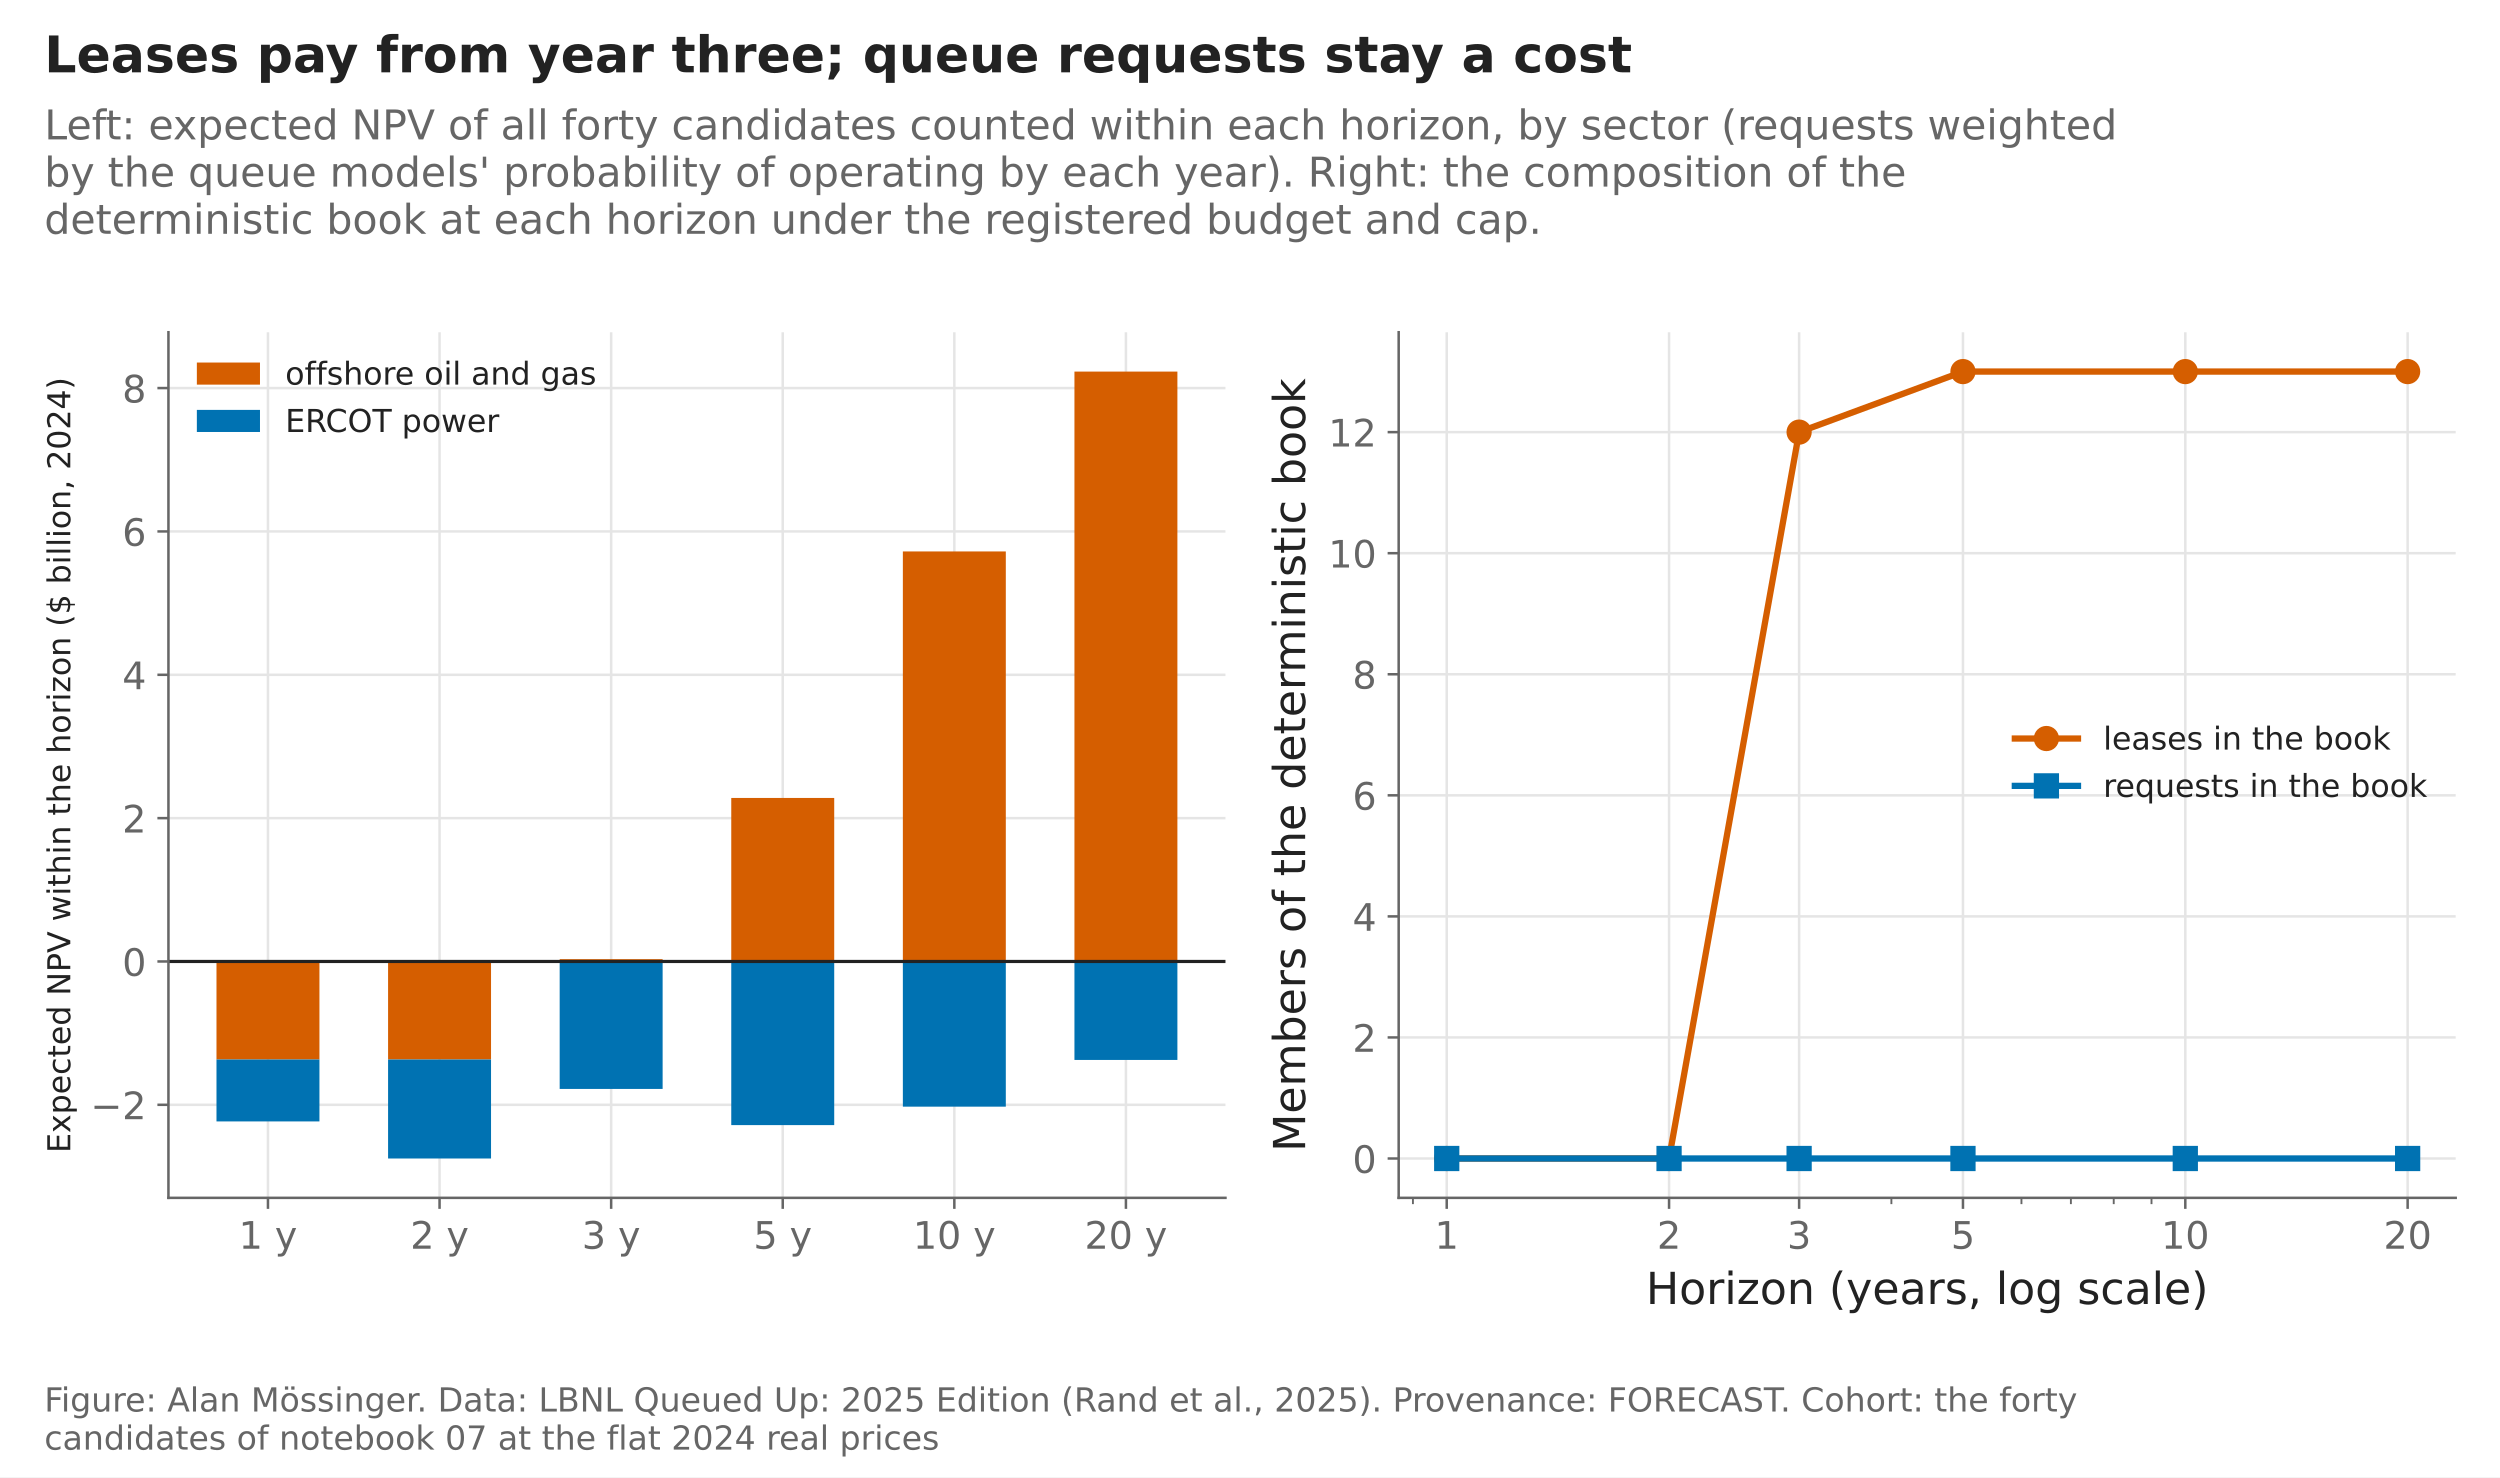
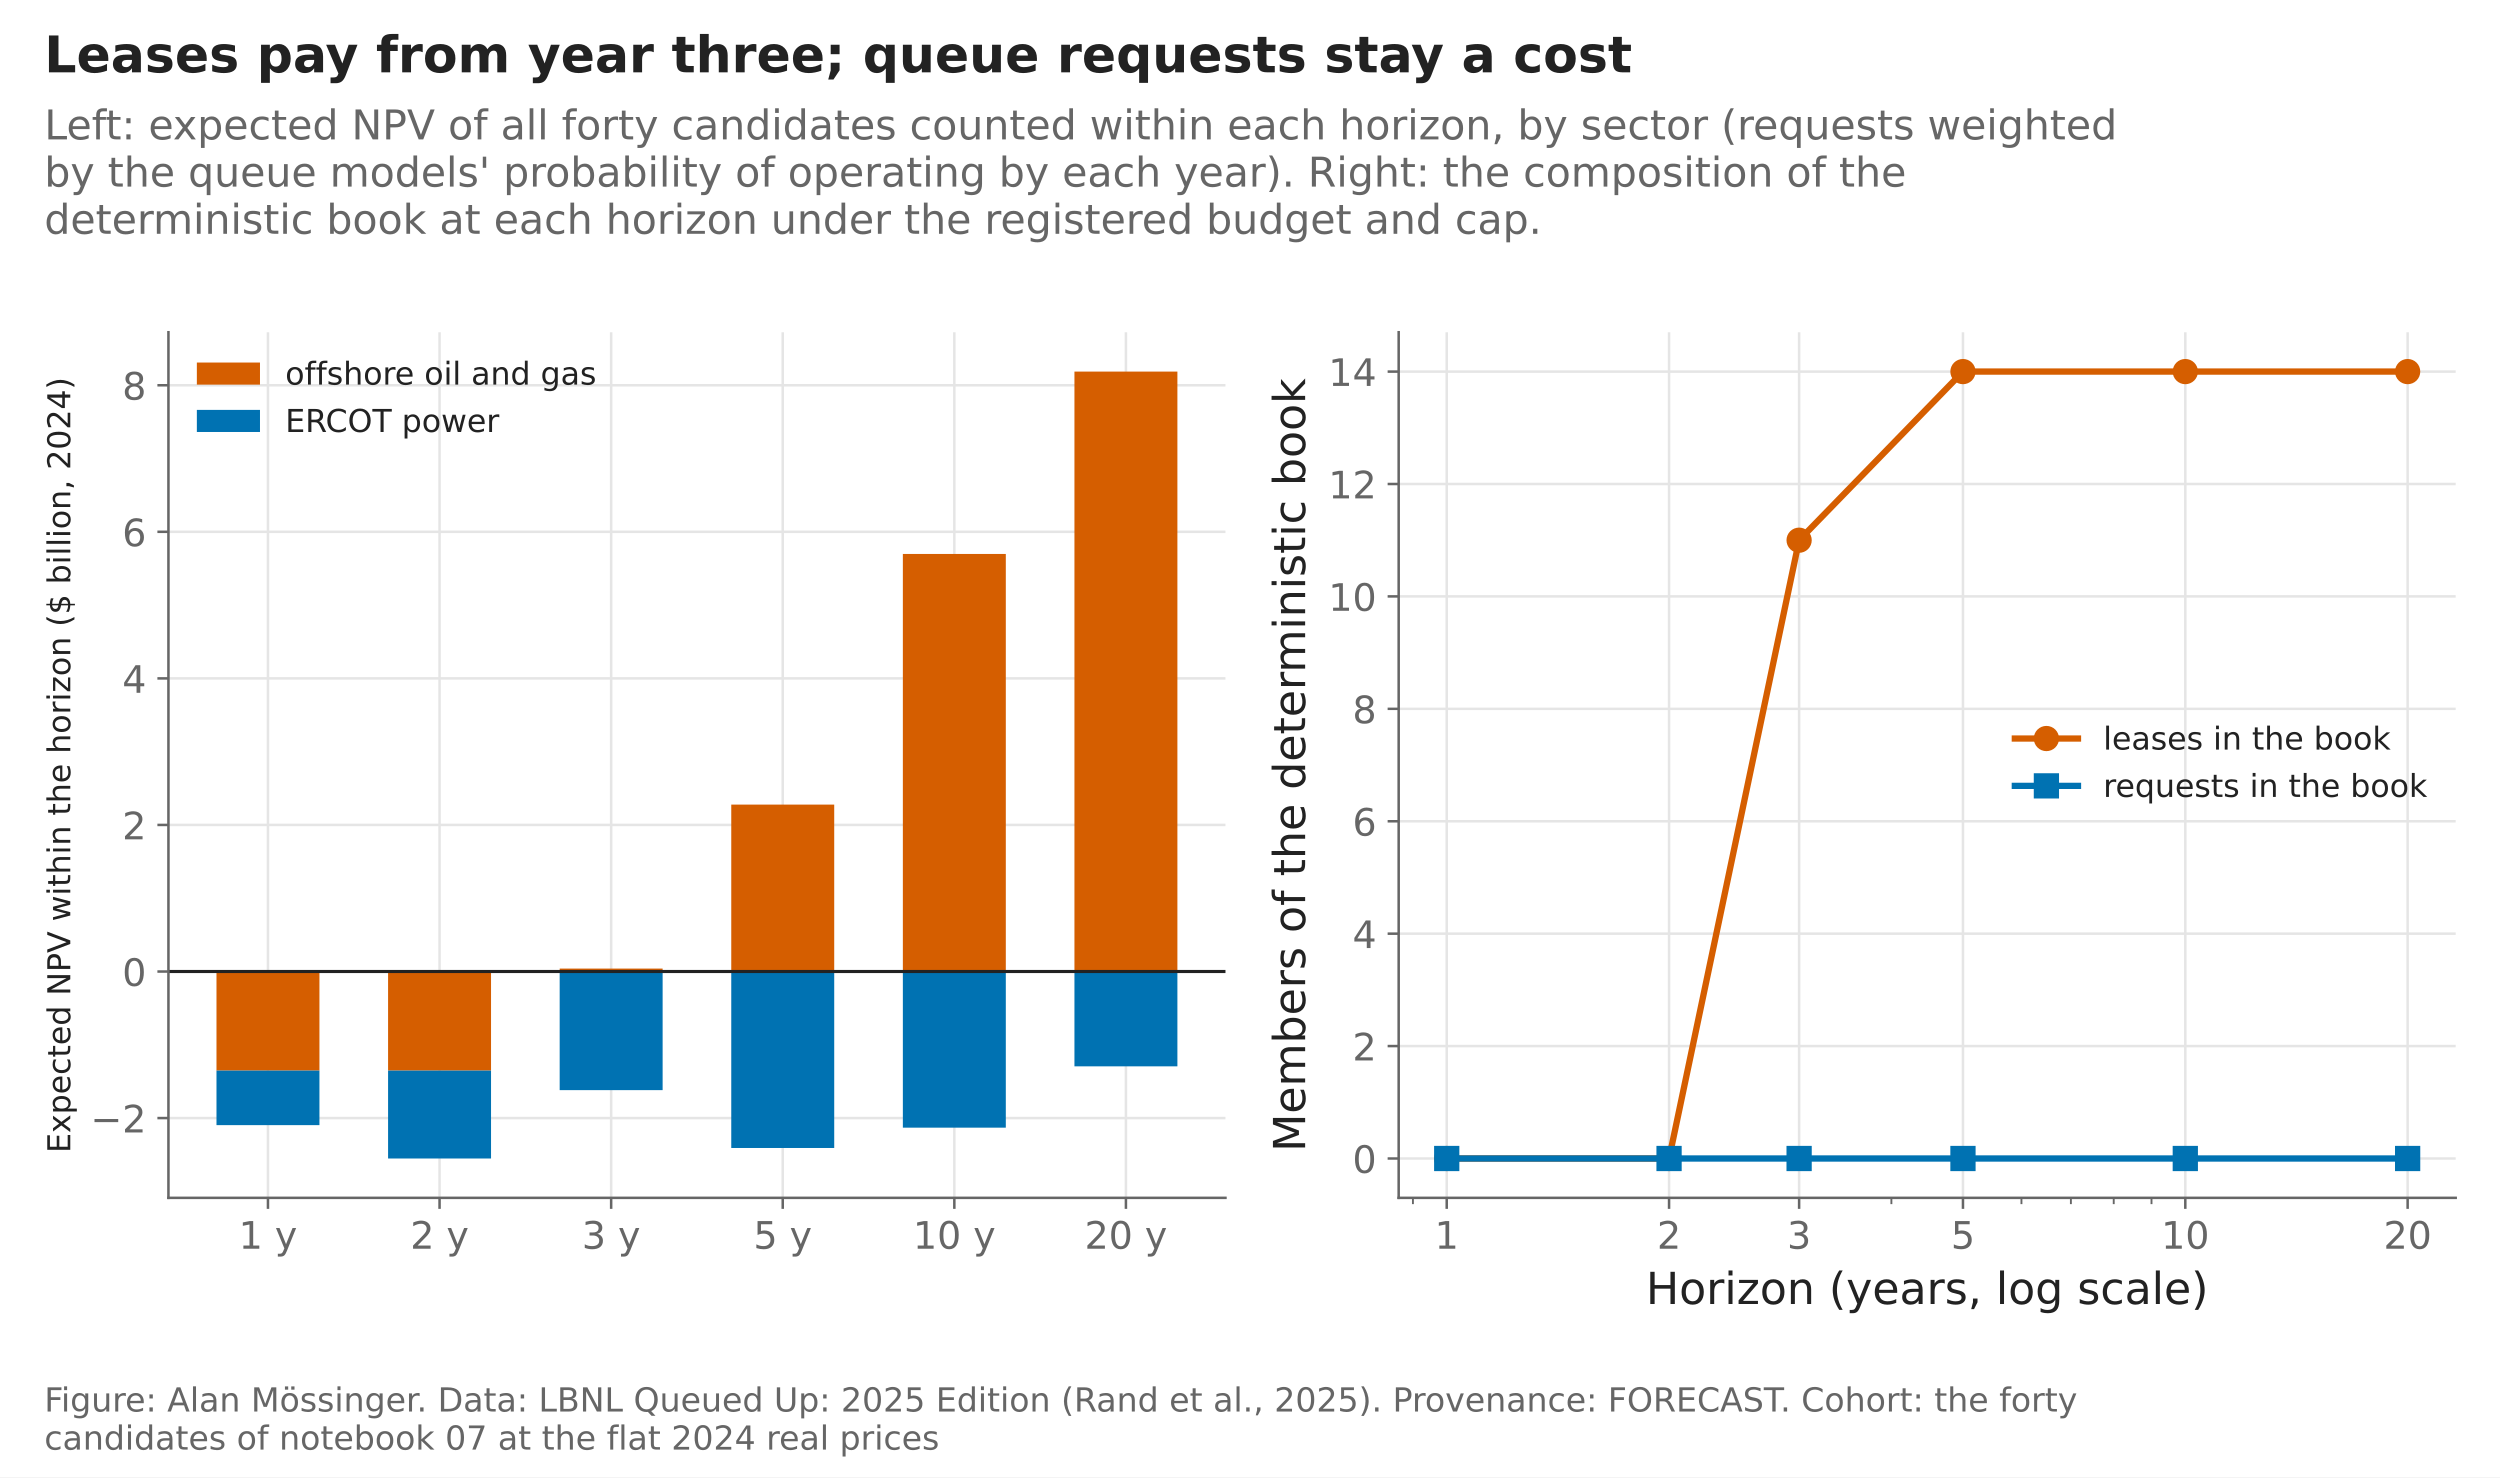
<svg xmlns="http://www.w3.org/2000/svg" xmlns:xlink="http://www.w3.org/1999/xlink" width="792pt" height="468pt" viewBox="0 0 792 468" version="1.1">
  <defs>
    <style type="text/css">*{stroke-linejoin: round; stroke-linecap: butt}</style>
  </defs>
  <g id="figure_1">
    <g id="patch_1">
      <path d="M 0 468  L 792 468  L 792 0  L 0 0  z " style="fill: #ffffff" />
    </g>
    <g id="axes_1">
      <g id="patch_2">
        <path d="M 53.362 379.478  L 388.221 379.478  L 388.221 105.254  L 53.362 105.254  z " style="fill: #ffffff" />
      </g>
      <g id="matplotlib.axis_1">
        <g id="xtick_1">
          <g id="line2d_1">
            <path d="M 84.891 379.478  L 84.891 105.254  " clip-path="url(#p7d25d8446d)" style="fill: none; stroke: #e5e5e5; stroke-width: 0.8; stroke-linecap: square" />
          </g>
          <g id="line2d_2">
            <defs>
              <path id="me00eba5936" d="M 0 0  L 0 3.5  " style="stroke: #666666; stroke-width: 0.8" />
            </defs>
            <g>
              <use xlink:href="#me00eba5936" x="84.891" y="379.478" style="fill: #666666; stroke: #666666; stroke-width: 0.8" />
            </g>
          </g>
          <g id="text_1">
            <text style="font-size: 12px; font-family: 'DejaVu Sans', 'Bitstream Vera Sans', 'Computer Modern Sans Serif', 'Lucida Grande', 'Verdana', 'Geneva', 'Lucid', 'Arial', 'Helvetica', 'Avant Garde', sans-serif; text-anchor: middle; fill: #666666" x="84.891" y="395.595" transform="rotate(-0 84.89126 395.5952)">1 y</text>
          </g>
        </g>
        <g id="xtick_2">
          <g id="line2d_3">
            <path d="M 139.251 379.478  L 139.251 105.254  " clip-path="url(#p7d25d8446d)" style="fill: none; stroke: #e5e5e5; stroke-width: 0.8; stroke-linecap: square" />
          </g>
          <g id="line2d_4">
            <g>
              <use xlink:href="#me00eba5936" x="139.251" y="379.478" style="fill: #666666; stroke: #666666; stroke-width: 0.8" />
            </g>
          </g>
          <g id="text_2">
            <text style="font-size: 12px; font-family: 'DejaVu Sans', 'Bitstream Vera Sans', 'Computer Modern Sans Serif', 'Lucida Grande', 'Verdana', 'Geneva', 'Lucid', 'Arial', 'Helvetica', 'Avant Garde', sans-serif; text-anchor: middle; fill: #666666" x="139.251" y="395.595" transform="rotate(-0 139.2515 395.5952)">2 y</text>
          </g>
        </g>
        <g id="xtick_3">
          <g id="line2d_5">
            <path d="M 193.612 379.478  L 193.612 105.254  " clip-path="url(#p7d25d8446d)" style="fill: none; stroke: #e5e5e5; stroke-width: 0.8; stroke-linecap: square" />
          </g>
          <g id="line2d_6">
            <g>
              <use xlink:href="#me00eba5936" x="193.612" y="379.478" style="fill: #666666; stroke: #666666; stroke-width: 0.8" />
            </g>
          </g>
          <g id="text_3">
            <text style="font-size: 12px; font-family: 'DejaVu Sans', 'Bitstream Vera Sans', 'Computer Modern Sans Serif', 'Lucida Grande', 'Verdana', 'Geneva', 'Lucid', 'Arial', 'Helvetica', 'Avant Garde', sans-serif; text-anchor: middle; fill: #666666" x="193.612" y="395.595" transform="rotate(-0 193.6117 395.5952)">3 y</text>
          </g>
        </g>
        <g id="xtick_4">
          <g id="line2d_7">
            <path d="M 247.972 379.478  L 247.972 105.254  " clip-path="url(#p7d25d8446d)" style="fill: none; stroke: #e5e5e5; stroke-width: 0.8; stroke-linecap: square" />
          </g>
          <g id="line2d_8">
            <g>
              <use xlink:href="#me00eba5936" x="247.972" y="379.478" style="fill: #666666; stroke: #666666; stroke-width: 0.8" />
            </g>
          </g>
          <g id="text_4">
            <text style="font-size: 12px; font-family: 'DejaVu Sans', 'Bitstream Vera Sans', 'Computer Modern Sans Serif', 'Lucida Grande', 'Verdana', 'Geneva', 'Lucid', 'Arial', 'Helvetica', 'Avant Garde', sans-serif; text-anchor: middle; fill: #666666" x="247.972" y="395.595" transform="rotate(-0 247.9719 395.5952)">5 y</text>
          </g>
        </g>
        <g id="xtick_5">
          <g id="line2d_9">
            <path d="M 302.332 379.478  L 302.332 105.254  " clip-path="url(#p7d25d8446d)" style="fill: none; stroke: #e5e5e5; stroke-width: 0.8; stroke-linecap: square" />
          </g>
          <g id="line2d_10">
            <g>
              <use xlink:href="#me00eba5936" x="302.332" y="379.478" style="fill: #666666; stroke: #666666; stroke-width: 0.8" />
            </g>
          </g>
          <g id="text_5">
            <text style="font-size: 12px; font-family: 'DejaVu Sans', 'Bitstream Vera Sans', 'Computer Modern Sans Serif', 'Lucida Grande', 'Verdana', 'Geneva', 'Lucid', 'Arial', 'Helvetica', 'Avant Garde', sans-serif; text-anchor: middle; fill: #666666" x="302.332" y="395.595" transform="rotate(-0 302.3321 395.5952)">10 y</text>
          </g>
        </g>
        <g id="xtick_6">
          <g id="line2d_11">
            <path d="M 356.692 379.478  L 356.692 105.254  " clip-path="url(#p7d25d8446d)" style="fill: none; stroke: #e5e5e5; stroke-width: 0.8; stroke-linecap: square" />
          </g>
          <g id="line2d_12">
            <g>
              <use xlink:href="#me00eba5936" x="356.692" y="379.478" style="fill: #666666; stroke: #666666; stroke-width: 0.8" />
            </g>
          </g>
          <g id="text_6">
            <text style="font-size: 12px; font-family: 'DejaVu Sans', 'Bitstream Vera Sans', 'Computer Modern Sans Serif', 'Lucida Grande', 'Verdana', 'Geneva', 'Lucid', 'Arial', 'Helvetica', 'Avant Garde', sans-serif; text-anchor: middle; fill: #666666" x="356.692" y="395.595" transform="rotate(-0 356.6923 395.5952)">20 y</text>
          </g>
        </g>
      </g>
      <g id="matplotlib.axis_2">
        <g id="ytick_1">
          <g id="line2d_13">
-             <path d="M 53.362 350.003  L 388.221 350.003  " clip-path="url(#p7d25d8446d)" style="fill: none; stroke: #e5e5e5; stroke-width: 0.8; stroke-linecap: square" />
+             <path d="M 53.362 354.209  L 388.221 354.209  " clip-path="url(#p7d25d8446d)" style="fill: none; stroke: #e5e5e5; stroke-width: 0.8; stroke-linecap: square" />
          </g>
          <g id="line2d_14">
            <defs>
              <path id="mce5acbc380" d="M 0 0  L -3.5 0  " style="stroke: #666666; stroke-width: 0.8" />
            </defs>
            <g>
-               <use xlink:href="#mce5acbc380" x="53.362" y="350.003" style="fill: #666666; stroke: #666666; stroke-width: 0.8" />
+               <use xlink:href="#mce5acbc380" x="53.362" y="354.209" style="fill: #666666; stroke: #666666; stroke-width: 0.8" />
            </g>
          </g>
          <g id="text_7">
-             <text style="font-size: 12px; font-family: 'DejaVu Sans', 'Bitstream Vera Sans', 'Computer Modern Sans Serif', 'Lucida Grande', 'Verdana', 'Geneva', 'Lucid', 'Arial', 'Helvetica', 'Avant Garde', sans-serif; text-anchor: end; fill: #666666" x="46.362" y="354.562" transform="rotate(-0 46.36234 354.5621)">−2</text>
+             <text style="font-size: 12px; font-family: 'DejaVu Sans', 'Bitstream Vera Sans', 'Computer Modern Sans Serif', 'Lucida Grande', 'Verdana', 'Geneva', 'Lucid', 'Arial', 'Helvetica', 'Avant Garde', sans-serif; text-anchor: end; fill: #666666" x="46.362" y="358.768" transform="rotate(-0 46.36234 358.7675)">−2</text>
          </g>
        </g>
        <g id="ytick_2">
          <g id="line2d_15">
-             <path d="M 53.362 304.592  L 388.221 304.592  " clip-path="url(#p7d25d8446d)" style="fill: none; stroke: #e5e5e5; stroke-width: 0.8; stroke-linecap: square" />
+             <path d="M 53.362 307.777  L 388.221 307.777  " clip-path="url(#p7d25d8446d)" style="fill: none; stroke: #e5e5e5; stroke-width: 0.8; stroke-linecap: square" />
          </g>
          <g id="line2d_16">
            <g>
-               <use xlink:href="#mce5acbc380" x="53.362" y="304.592" style="fill: #666666; stroke: #666666; stroke-width: 0.8" />
+               <use xlink:href="#mce5acbc380" x="53.362" y="307.777" style="fill: #666666; stroke: #666666; stroke-width: 0.8" />
            </g>
          </g>
          <g id="text_8">
-             <text style="font-size: 12px; font-family: 'DejaVu Sans', 'Bitstream Vera Sans', 'Computer Modern Sans Serif', 'Lucida Grande', 'Verdana', 'Geneva', 'Lucid', 'Arial', 'Helvetica', 'Avant Garde', sans-serif; text-anchor: end; fill: #666666" x="46.362" y="309.151" transform="rotate(-0 46.36234 309.1505)">0</text>
+             <text style="font-size: 12px; font-family: 'DejaVu Sans', 'Bitstream Vera Sans', 'Computer Modern Sans Serif', 'Lucida Grande', 'Verdana', 'Geneva', 'Lucid', 'Arial', 'Helvetica', 'Avant Garde', sans-serif; text-anchor: end; fill: #666666" x="46.362" y="312.336" transform="rotate(-0 46.36234 312.336)">0</text>
          </g>
        </g>
        <g id="ytick_3">
          <g id="line2d_17">
-             <path d="M 53.362 259.18  L 388.221 259.18  " clip-path="url(#p7d25d8446d)" style="fill: none; stroke: #e5e5e5; stroke-width: 0.8; stroke-linecap: square" />
+             <path d="M 53.362 261.346  L 388.221 261.346  " clip-path="url(#p7d25d8446d)" style="fill: none; stroke: #e5e5e5; stroke-width: 0.8; stroke-linecap: square" />
          </g>
          <g id="line2d_18">
            <g>
-               <use xlink:href="#mce5acbc380" x="53.362" y="259.18" style="fill: #666666; stroke: #666666; stroke-width: 0.8" />
+               <use xlink:href="#mce5acbc380" x="53.362" y="261.346" style="fill: #666666; stroke: #666666; stroke-width: 0.8" />
            </g>
          </g>
          <g id="text_9">
-             <text style="font-size: 12px; font-family: 'DejaVu Sans', 'Bitstream Vera Sans', 'Computer Modern Sans Serif', 'Lucida Grande', 'Verdana', 'Geneva', 'Lucid', 'Arial', 'Helvetica', 'Avant Garde', sans-serif; text-anchor: end; fill: #666666" x="46.362" y="263.739" transform="rotate(-0 46.36234 263.739)">2</text>
+             <text style="font-size: 12px; font-family: 'DejaVu Sans', 'Bitstream Vera Sans', 'Computer Modern Sans Serif', 'Lucida Grande', 'Verdana', 'Geneva', 'Lucid', 'Arial', 'Helvetica', 'Avant Garde', sans-serif; text-anchor: end; fill: #666666" x="46.362" y="265.904" transform="rotate(-0 46.36234 265.9045)">2</text>
          </g>
        </g>
        <g id="ytick_4">
          <g id="line2d_19">
-             <path d="M 53.362 213.769  L 388.221 213.769  " clip-path="url(#p7d25d8446d)" style="fill: none; stroke: #e5e5e5; stroke-width: 0.8; stroke-linecap: square" />
+             <path d="M 53.362 214.914  L 388.221 214.914  " clip-path="url(#p7d25d8446d)" style="fill: none; stroke: #e5e5e5; stroke-width: 0.8; stroke-linecap: square" />
          </g>
          <g id="line2d_20">
            <g>
-               <use xlink:href="#mce5acbc380" x="53.362" y="213.769" style="fill: #666666; stroke: #666666; stroke-width: 0.8" />
+               <use xlink:href="#mce5acbc380" x="53.362" y="214.914" style="fill: #666666; stroke: #666666; stroke-width: 0.8" />
            </g>
          </g>
          <g id="text_10">
-             <text style="font-size: 12px; font-family: 'DejaVu Sans', 'Bitstream Vera Sans', 'Computer Modern Sans Serif', 'Lucida Grande', 'Verdana', 'Geneva', 'Lucid', 'Arial', 'Helvetica', 'Avant Garde', sans-serif; text-anchor: end; fill: #666666" x="46.362" y="218.327" transform="rotate(-0 46.36234 218.3274)">4</text>
+             <text style="font-size: 12px; font-family: 'DejaVu Sans', 'Bitstream Vera Sans', 'Computer Modern Sans Serif', 'Lucida Grande', 'Verdana', 'Geneva', 'Lucid', 'Arial', 'Helvetica', 'Avant Garde', sans-serif; text-anchor: end; fill: #666666" x="46.362" y="219.473" transform="rotate(-0 46.36234 219.4729)">4</text>
          </g>
        </g>
        <g id="ytick_5">
          <g id="line2d_21">
-             <path d="M 53.362 168.357  L 388.221 168.357  " clip-path="url(#p7d25d8446d)" style="fill: none; stroke: #e5e5e5; stroke-width: 0.8; stroke-linecap: square" />
+             <path d="M 53.362 168.483  L 388.221 168.483  " clip-path="url(#p7d25d8446d)" style="fill: none; stroke: #e5e5e5; stroke-width: 0.8; stroke-linecap: square" />
          </g>
          <g id="line2d_22">
            <g>
-               <use xlink:href="#mce5acbc380" x="53.362" y="168.357" style="fill: #666666; stroke: #666666; stroke-width: 0.8" />
+               <use xlink:href="#mce5acbc380" x="53.362" y="168.483" style="fill: #666666; stroke: #666666; stroke-width: 0.8" />
            </g>
          </g>
          <g id="text_11">
-             <text style="font-size: 12px; font-family: 'DejaVu Sans', 'Bitstream Vera Sans', 'Computer Modern Sans Serif', 'Lucida Grande', 'Verdana', 'Geneva', 'Lucid', 'Arial', 'Helvetica', 'Avant Garde', sans-serif; text-anchor: end; fill: #666666" x="46.362" y="172.916" transform="rotate(-0 46.36234 172.9159)">6</text>
+             <text style="font-size: 12px; font-family: 'DejaVu Sans', 'Bitstream Vera Sans', 'Computer Modern Sans Serif', 'Lucida Grande', 'Verdana', 'Geneva', 'Lucid', 'Arial', 'Helvetica', 'Avant Garde', sans-serif; text-anchor: end; fill: #666666" x="46.362" y="173.041" transform="rotate(-0 46.36234 173.0414)">6</text>
          </g>
        </g>
        <g id="ytick_6">
          <g id="line2d_23">
-             <path d="M 53.362 122.946  L 388.221 122.946  " clip-path="url(#p7d25d8446d)" style="fill: none; stroke: #e5e5e5; stroke-width: 0.8; stroke-linecap: square" />
+             <path d="M 53.362 122.051  L 388.221 122.051  " clip-path="url(#p7d25d8446d)" style="fill: none; stroke: #e5e5e5; stroke-width: 0.8; stroke-linecap: square" />
          </g>
          <g id="line2d_24">
            <g>
-               <use xlink:href="#mce5acbc380" x="53.362" y="122.946" style="fill: #666666; stroke: #666666; stroke-width: 0.8" />
+               <use xlink:href="#mce5acbc380" x="53.362" y="122.051" style="fill: #666666; stroke: #666666; stroke-width: 0.8" />
            </g>
          </g>
          <g id="text_12">
-             <text style="font-size: 12px; font-family: 'DejaVu Sans', 'Bitstream Vera Sans', 'Computer Modern Sans Serif', 'Lucida Grande', 'Verdana', 'Geneva', 'Lucid', 'Arial', 'Helvetica', 'Avant Garde', sans-serif; text-anchor: end; fill: #666666" x="46.362" y="127.504" transform="rotate(-0 46.36234 127.5044)">8</text>
+             <text style="font-size: 12px; font-family: 'DejaVu Sans', 'Bitstream Vera Sans', 'Computer Modern Sans Serif', 'Lucida Grande', 'Verdana', 'Geneva', 'Lucid', 'Arial', 'Helvetica', 'Avant Garde', sans-serif; text-anchor: end; fill: #666666" x="46.362" y="126.61" transform="rotate(-0 46.36234 126.6099)">8</text>
          </g>
        </g>
        <g id="text_13">
          <text style="font-size: 10px; font-family: 'DejaVu Sans', 'Bitstream Vera Sans', 'Computer Modern Sans Serif', 'Lucida Grande', 'Verdana', 'Geneva', 'Lucid', 'Arial', 'Helvetica', 'Avant Garde', sans-serif; text-anchor: middle; fill: #222222" x="22.269" y="242.366" transform="rotate(-90 22.26938 242.366)">Expected NPV within the horizon ($ billion, 2024)</text>
        </g>
      </g>
      <g id="patch_3">
-         <path d="M 68.583 304.592  L 101.199 304.592  L 101.199 335.653  L 68.583 335.653  z " clip-path="url(#p7d25d8446d)" style="fill: #d55e00" />
+         <path d="M 68.583 307.777  L 101.199 307.777  L 101.199 339.165  L 68.583 339.165  z " clip-path="url(#p7d25d8446d)" style="fill: #d55e00" />
      </g>
      <g id="patch_4">
-         <path d="M 122.943 304.592  L 155.56 304.592  L 155.56 335.653  L 122.943 335.653  z " clip-path="url(#p7d25d8446d)" style="fill: #d55e00" />
+         <path d="M 122.943 307.777  L 155.56 307.777  L 155.56 339.165  L 122.943 339.165  z " clip-path="url(#p7d25d8446d)" style="fill: #d55e00" />
      </g>
      <g id="patch_5">
-         <path d="M 177.304 304.592  L 209.92 304.592  L 209.92 303.861  L 177.304 303.861  z " clip-path="url(#p7d25d8446d)" style="fill: #d55e00" />
+         <path d="M 177.304 307.777  L 209.92 307.777  L 209.92 306.845  L 177.304 306.845  z " clip-path="url(#p7d25d8446d)" style="fill: #d55e00" />
      </g>
      <g id="patch_6">
-         <path d="M 231.664 304.592  L 264.28 304.592  L 264.28 252.791  L 231.664 252.791  z " clip-path="url(#p7d25d8446d)" style="fill: #d55e00" />
+         <path d="M 231.664 307.777  L 264.28 307.777  L 264.28 254.897  L 231.664 254.897  z " clip-path="url(#p7d25d8446d)" style="fill: #d55e00" />
      </g>
      <g id="patch_7">
-         <path d="M 286.024 304.592  L 318.64 304.592  L 318.64 174.698  L 286.024 174.698  z " clip-path="url(#p7d25d8446d)" style="fill: #d55e00" />
+         <path d="M 286.024 307.777  L 318.64 307.777  L 318.64 175.494  L 286.024 175.494  z " clip-path="url(#p7d25d8446d)" style="fill: #d55e00" />
      </g>
      <g id="patch_8">
-         <path d="M 340.384 304.592  L 373 304.592  L 373 117.719  L 340.384 117.719  z " clip-path="url(#p7d25d8446d)" style="fill: #d55e00" />
+         <path d="M 340.384 307.777  L 373 307.777  L 373 117.719  L 340.384 117.719  z " clip-path="url(#p7d25d8446d)" style="fill: #d55e00" />
      </g>
      <g id="patch_9">
-         <path d="M 68.583 335.653  L 101.199 335.653  L 101.199 355.266  L 68.583 355.266  z " clip-path="url(#p7d25d8446d)" style="fill: #0072b2" />
+         <path d="M 68.583 339.165  L 101.199 339.165  L 101.199 356.443  L 68.583 356.443  z " clip-path="url(#p7d25d8446d)" style="fill: #0072b2" />
      </g>
      <g id="patch_10">
-         <path d="M 122.943 335.653  L 155.56 335.653  L 155.56 367.013  L 122.943 367.013  z " clip-path="url(#p7d25d8446d)" style="fill: #0072b2" />
+         <path d="M 122.943 339.165  L 155.56 339.165  L 155.56 367.013  L 122.943 367.013  z " clip-path="url(#p7d25d8446d)" style="fill: #0072b2" />
      </g>
      <g id="patch_11">
-         <path d="M 177.304 304.592  L 209.92 304.592  L 209.92 344.974  L 177.304 344.974  z " clip-path="url(#p7d25d8446d)" style="fill: #0072b2" />
+         <path d="M 177.304 307.777  L 209.92 307.777  L 209.92 345.353  L 177.304 345.353  z " clip-path="url(#p7d25d8446d)" style="fill: #0072b2" />
      </g>
      <g id="patch_12">
-         <path d="M 231.664 304.592  L 264.28 304.592  L 264.28 356.434  L 231.664 356.434  z " clip-path="url(#p7d25d8446d)" style="fill: #0072b2" />
+         <path d="M 231.664 307.777  L 264.28 307.777  L 264.28 363.681  L 231.664 363.681  z " clip-path="url(#p7d25d8446d)" style="fill: #0072b2" />
      </g>
      <g id="patch_13">
-         <path d="M 286.024 304.592  L 318.64 304.592  L 318.64 350.588  L 286.024 350.588  z " clip-path="url(#p7d25d8446d)" style="fill: #0072b2" />
+         <path d="M 286.024 307.777  L 318.64 307.777  L 318.64 357.243  L 286.024 357.243  z " clip-path="url(#p7d25d8446d)" style="fill: #0072b2" />
      </g>
      <g id="patch_14">
-         <path d="M 340.384 304.592  L 373 304.592  L 373 335.79  L 340.384 335.79  z " clip-path="url(#p7d25d8446d)" style="fill: #0072b2" />
+         <path d="M 340.384 307.777  L 373 307.777  L 373 337.816  L 340.384 337.816  z " clip-path="url(#p7d25d8446d)" style="fill: #0072b2" />
      </g>
      <g id="line2d_25">
-         <path d="M 53.362 304.592  L 388.221 304.592  " clip-path="url(#p7d25d8446d)" style="fill: none; stroke: #222222; stroke-linecap: square" />
+         <path d="M 53.362 307.777  L 388.221 307.777  " clip-path="url(#p7d25d8446d)" style="fill: none; stroke: #222222; stroke-linecap: square" />
      </g>
      <g id="patch_15">
        <path d="M 53.362 379.478  L 53.362 105.254  " style="fill: none; stroke: #666666; stroke-width: 0.8; stroke-linejoin: miter; stroke-linecap: square" />
      </g>
      <g id="patch_16">
        <path d="M 53.362 379.478  L 388.221 379.478  " style="fill: none; stroke: #666666; stroke-width: 0.8; stroke-linejoin: miter; stroke-linecap: square" />
      </g>
      <g id="legend_1">
        <g id="patch_17">
          <path d="M 62.362 121.852  L 82.362 121.852  L 82.362 114.852  L 62.362 114.852  z " style="fill: #d55e00" />
        </g>
        <g id="text_14">
          <text style="font-size: 10px; font-family: 'DejaVu Sans', 'Bitstream Vera Sans', 'Computer Modern Sans Serif', 'Lucida Grande', 'Verdana', 'Geneva', 'Lucid', 'Arial', 'Helvetica', 'Avant Garde', sans-serif; text-anchor: start; fill: #222222" x="90.362" y="121.852" transform="rotate(-0 90.36234 121.8524)">offshore oil and gas</text>
        </g>
        <g id="patch_18">
          <path d="M 62.362 136.853  L 82.362 136.853  L 82.362 129.853  L 62.362 129.853  z " style="fill: #0072b2" />
        </g>
        <g id="text_15">
          <text style="font-size: 10px; font-family: 'DejaVu Sans', 'Bitstream Vera Sans', 'Computer Modern Sans Serif', 'Lucida Grande', 'Verdana', 'Geneva', 'Lucid', 'Arial', 'Helvetica', 'Avant Garde', sans-serif; text-anchor: start; fill: #222222" x="90.362" y="136.853" transform="rotate(-0 90.36234 136.8532)">ERCOT power</text>
        </g>
      </g>
    </g>
    <g id="axes_2">
      <g id="patch_19">
        <path d="M 443.101 379.478  L 777.96 379.478  L 777.96 105.254  L 443.101 105.254  z " style="fill: #ffffff" />
      </g>
      <g id="matplotlib.axis_3">
        <g id="xtick_7">
          <g id="line2d_26">
            <path d="M 458.322 379.478  L 458.322 105.254  " clip-path="url(#p4e06aa9ce1)" style="fill: none; stroke: #e5e5e5; stroke-width: 0.8; stroke-linecap: square" />
          </g>
          <g id="line2d_27">
            <g>
              <use xlink:href="#me00eba5936" x="458.322" y="379.478" style="fill: #666666; stroke: #666666; stroke-width: 0.8" />
            </g>
          </g>
          <g id="text_16">
            <text style="font-size: 12px; font-family: 'DejaVu Sans', 'Bitstream Vera Sans', 'Computer Modern Sans Serif', 'Lucida Grande', 'Verdana', 'Geneva', 'Lucid', 'Arial', 'Helvetica', 'Avant Garde', sans-serif; text-anchor: middle; fill: #666666" x="458.322" y="395.595" transform="rotate(-0 458.322 395.5952)">1</text>
          </g>
        </g>
        <g id="xtick_8">
          <g id="line2d_28">
            <path d="M 528.758 379.478  L 528.758 105.254  " clip-path="url(#p4e06aa9ce1)" style="fill: none; stroke: #e5e5e5; stroke-width: 0.8; stroke-linecap: square" />
          </g>
          <g id="line2d_29">
            <g>
              <use xlink:href="#me00eba5936" x="528.758" y="379.478" style="fill: #666666; stroke: #666666; stroke-width: 0.8" />
            </g>
          </g>
          <g id="text_17">
            <text style="font-size: 12px; font-family: 'DejaVu Sans', 'Bitstream Vera Sans', 'Computer Modern Sans Serif', 'Lucida Grande', 'Verdana', 'Geneva', 'Lucid', 'Arial', 'Helvetica', 'Avant Garde', sans-serif; text-anchor: middle; fill: #666666" x="528.758" y="395.595" transform="rotate(-0 528.7575 395.5952)">2</text>
          </g>
        </g>
        <g id="xtick_9">
          <g id="line2d_30">
            <path d="M 569.96 379.478  L 569.96 105.254  " clip-path="url(#p4e06aa9ce1)" style="fill: none; stroke: #e5e5e5; stroke-width: 0.8; stroke-linecap: square" />
          </g>
          <g id="line2d_31">
            <g>
              <use xlink:href="#me00eba5936" x="569.96" y="379.478" style="fill: #666666; stroke: #666666; stroke-width: 0.8" />
            </g>
          </g>
          <g id="text_18">
            <text style="font-size: 12px; font-family: 'DejaVu Sans', 'Bitstream Vera Sans', 'Computer Modern Sans Serif', 'Lucida Grande', 'Verdana', 'Geneva', 'Lucid', 'Arial', 'Helvetica', 'Avant Garde', sans-serif; text-anchor: middle; fill: #666666" x="569.96" y="395.595" transform="rotate(-0 569.9596 395.5952)">3</text>
          </g>
        </g>
        <g id="xtick_10">
          <g id="line2d_32">
            <path d="M 621.868 379.478  L 621.868 105.254  " clip-path="url(#p4e06aa9ce1)" style="fill: none; stroke: #e5e5e5; stroke-width: 0.8; stroke-linecap: square" />
          </g>
          <g id="line2d_33">
            <g>
              <use xlink:href="#me00eba5936" x="621.868" y="379.478" style="fill: #666666; stroke: #666666; stroke-width: 0.8" />
            </g>
          </g>
          <g id="text_19">
            <text style="font-size: 12px; font-family: 'DejaVu Sans', 'Bitstream Vera Sans', 'Computer Modern Sans Serif', 'Lucida Grande', 'Verdana', 'Geneva', 'Lucid', 'Arial', 'Helvetica', 'Avant Garde', sans-serif; text-anchor: middle; fill: #666666" x="621.868" y="395.595" transform="rotate(-0 621.8682 395.5952)">5</text>
          </g>
        </g>
        <g id="xtick_11">
          <g id="line2d_34">
            <path d="M 692.304 379.478  L 692.304 105.254  " clip-path="url(#p4e06aa9ce1)" style="fill: none; stroke: #e5e5e5; stroke-width: 0.8; stroke-linecap: square" />
          </g>
          <g id="line2d_35">
            <g>
              <use xlink:href="#me00eba5936" x="692.304" y="379.478" style="fill: #666666; stroke: #666666; stroke-width: 0.8" />
            </g>
          </g>
          <g id="text_20">
            <text style="font-size: 12px; font-family: 'DejaVu Sans', 'Bitstream Vera Sans', 'Computer Modern Sans Serif', 'Lucida Grande', 'Verdana', 'Geneva', 'Lucid', 'Arial', 'Helvetica', 'Avant Garde', sans-serif; text-anchor: middle; fill: #666666" x="692.304" y="395.595" transform="rotate(-0 692.3037 395.5952)">10</text>
          </g>
        </g>
        <g id="xtick_12">
          <g id="line2d_36">
            <path d="M 762.739 379.478  L 762.739 105.254  " clip-path="url(#p4e06aa9ce1)" style="fill: none; stroke: #e5e5e5; stroke-width: 0.8; stroke-linecap: square" />
          </g>
          <g id="line2d_37">
            <g>
              <use xlink:href="#me00eba5936" x="762.739" y="379.478" style="fill: #666666; stroke: #666666; stroke-width: 0.8" />
            </g>
          </g>
          <g id="text_21">
            <text style="font-size: 12px; font-family: 'DejaVu Sans', 'Bitstream Vera Sans', 'Computer Modern Sans Serif', 'Lucida Grande', 'Verdana', 'Geneva', 'Lucid', 'Arial', 'Helvetica', 'Avant Garde', sans-serif; text-anchor: middle; fill: #666666" x="762.739" y="395.595" transform="rotate(-0 762.7391 395.5952)">20</text>
          </g>
        </g>
        <g id="xtick_13">
          <g id="line2d_38">
            <defs>
              <path id="m468558917e" d="M 0 0  L 0 2  " style="stroke: #666666; stroke-width: 0.6" />
            </defs>
            <g>
              <use xlink:href="#m468558917e" x="447.616" y="379.478" style="fill: #666666; stroke: #666666; stroke-width: 0.6" />
            </g>
          </g>
        </g>
        <g id="xtick_14">
          <g id="line2d_39">
            <g>
              <use xlink:href="#m468558917e" x="599.193" y="379.478" style="fill: #666666; stroke: #666666; stroke-width: 0.6" />
            </g>
          </g>
        </g>
        <g id="xtick_15">
          <g id="line2d_40">
            <g>
              <use xlink:href="#m468558917e" x="640.395" y="379.478" style="fill: #666666; stroke: #666666; stroke-width: 0.6" />
            </g>
          </g>
        </g>
        <g id="xtick_16">
          <g id="line2d_41">
            <g>
              <use xlink:href="#m468558917e" x="656.059" y="379.478" style="fill: #666666; stroke: #666666; stroke-width: 0.6" />
            </g>
          </g>
        </g>
        <g id="xtick_17">
          <g id="line2d_42">
            <g>
              <use xlink:href="#m468558917e" x="669.628" y="379.478" style="fill: #666666; stroke: #666666; stroke-width: 0.6" />
            </g>
          </g>
        </g>
        <g id="xtick_18">
          <g id="line2d_43">
            <g>
              <use xlink:href="#m468558917e" x="681.597" y="379.478" style="fill: #666666; stroke: #666666; stroke-width: 0.6" />
            </g>
          </g>
        </g>
        <g id="text_22">
          <text style="font-size: 14px; font-family: 'DejaVu Sans', 'Bitstream Vera Sans', 'Computer Modern Sans Serif', 'Lucida Grande', 'Verdana', 'Geneva', 'Lucid', 'Arial', 'Helvetica', 'Avant Garde', sans-serif; text-anchor: middle; fill: #222222" x="610.531" y="413.116" transform="rotate(-0 610.5306 413.1158)">Horizon (years, log scale)</text>
        </g>
      </g>
      <g id="matplotlib.axis_4">
        <g id="ytick_7">
          <g id="line2d_44">
            <path d="M 443.101 367.013  L 777.96 367.013  " clip-path="url(#p4e06aa9ce1)" style="fill: none; stroke: #e5e5e5; stroke-width: 0.8; stroke-linecap: square" />
          </g>
          <g id="line2d_45">
            <g>
              <use xlink:href="#mce5acbc380" x="443.101" y="367.013" style="fill: #666666; stroke: #666666; stroke-width: 0.8" />
            </g>
          </g>
          <g id="text_23">
            <text style="font-size: 12px; font-family: 'DejaVu Sans', 'Bitstream Vera Sans', 'Computer Modern Sans Serif', 'Lucida Grande', 'Verdana', 'Geneva', 'Lucid', 'Arial', 'Helvetica', 'Avant Garde', sans-serif; text-anchor: end; fill: #666666" x="436.101" y="371.572" transform="rotate(-0 436.1012 371.5719)">0</text>
          </g>
        </g>
        <g id="ytick_8">
          <g id="line2d_46">
-             <path d="M 443.101 328.66  L 777.96 328.66  " clip-path="url(#p4e06aa9ce1)" style="fill: none; stroke: #e5e5e5; stroke-width: 0.8; stroke-linecap: square" />
+             <path d="M 443.101 331.4  L 777.96 331.4  " clip-path="url(#p4e06aa9ce1)" style="fill: none; stroke: #e5e5e5; stroke-width: 0.8; stroke-linecap: square" />
          </g>
          <g id="line2d_47">
            <g>
-               <use xlink:href="#mce5acbc380" x="443.101" y="328.66" style="fill: #666666; stroke: #666666; stroke-width: 0.8" />
+               <use xlink:href="#mce5acbc380" x="443.101" y="331.4" style="fill: #666666; stroke: #666666; stroke-width: 0.8" />
            </g>
          </g>
          <g id="text_24">
-             <text style="font-size: 12px; font-family: 'DejaVu Sans', 'Bitstream Vera Sans', 'Computer Modern Sans Serif', 'Lucida Grande', 'Verdana', 'Geneva', 'Lucid', 'Arial', 'Helvetica', 'Avant Garde', sans-serif; text-anchor: end; fill: #666666" x="436.101" y="333.219" transform="rotate(-0 436.1012 333.2189)">2</text>
+             <text style="font-size: 12px; font-family: 'DejaVu Sans', 'Bitstream Vera Sans', 'Computer Modern Sans Serif', 'Lucida Grande', 'Verdana', 'Geneva', 'Lucid', 'Arial', 'Helvetica', 'Avant Garde', sans-serif; text-anchor: end; fill: #666666" x="436.101" y="335.958" transform="rotate(-0 436.1012 335.9584)">2</text>
          </g>
        </g>
        <g id="ytick_9">
          <g id="line2d_48">
-             <path d="M 443.101 290.307  L 777.96 290.307  " clip-path="url(#p4e06aa9ce1)" style="fill: none; stroke: #e5e5e5; stroke-width: 0.8; stroke-linecap: square" />
+             <path d="M 443.101 295.786  L 777.96 295.786  " clip-path="url(#p4e06aa9ce1)" style="fill: none; stroke: #e5e5e5; stroke-width: 0.8; stroke-linecap: square" />
          </g>
          <g id="line2d_49">
            <g>
-               <use xlink:href="#mce5acbc380" x="443.101" y="290.307" style="fill: #666666; stroke: #666666; stroke-width: 0.8" />
+               <use xlink:href="#mce5acbc380" x="443.101" y="295.786" style="fill: #666666; stroke: #666666; stroke-width: 0.8" />
            </g>
          </g>
          <g id="text_25">
-             <text style="font-size: 12px; font-family: 'DejaVu Sans', 'Bitstream Vera Sans', 'Computer Modern Sans Serif', 'Lucida Grande', 'Verdana', 'Geneva', 'Lucid', 'Arial', 'Helvetica', 'Avant Garde', sans-serif; text-anchor: end; fill: #666666" x="436.101" y="294.866" transform="rotate(-0 436.1012 294.8659)">4</text>
+             <text style="font-size: 12px; font-family: 'DejaVu Sans', 'Bitstream Vera Sans', 'Computer Modern Sans Serif', 'Lucida Grande', 'Verdana', 'Geneva', 'Lucid', 'Arial', 'Helvetica', 'Avant Garde', sans-serif; text-anchor: end; fill: #666666" x="436.101" y="300.345" transform="rotate(-0 436.1012 300.3449)">4</text>
          </g>
        </g>
        <g id="ytick_10">
          <g id="line2d_50">
-             <path d="M 443.101 251.954  L 777.96 251.954  " clip-path="url(#p4e06aa9ce1)" style="fill: none; stroke: #e5e5e5; stroke-width: 0.8; stroke-linecap: square" />
+             <path d="M 443.101 260.173  L 777.96 260.173  " clip-path="url(#p4e06aa9ce1)" style="fill: none; stroke: #e5e5e5; stroke-width: 0.8; stroke-linecap: square" />
          </g>
          <g id="line2d_51">
            <g>
-               <use xlink:href="#mce5acbc380" x="443.101" y="251.954" style="fill: #666666; stroke: #666666; stroke-width: 0.8" />
+               <use xlink:href="#mce5acbc380" x="443.101" y="260.173" style="fill: #666666; stroke: #666666; stroke-width: 0.8" />
            </g>
          </g>
          <g id="text_26">
-             <text style="font-size: 12px; font-family: 'DejaVu Sans', 'Bitstream Vera Sans', 'Computer Modern Sans Serif', 'Lucida Grande', 'Verdana', 'Geneva', 'Lucid', 'Arial', 'Helvetica', 'Avant Garde', sans-serif; text-anchor: end; fill: #666666" x="436.101" y="256.513" transform="rotate(-0 436.1012 256.5128)">6</text>
+             <text style="font-size: 12px; font-family: 'DejaVu Sans', 'Bitstream Vera Sans', 'Computer Modern Sans Serif', 'Lucida Grande', 'Verdana', 'Geneva', 'Lucid', 'Arial', 'Helvetica', 'Avant Garde', sans-serif; text-anchor: end; fill: #666666" x="436.101" y="264.731" transform="rotate(-0 436.1012 264.7313)">6</text>
          </g>
        </g>
        <g id="ytick_11">
          <g id="line2d_52">
-             <path d="M 443.101 213.601  L 777.96 213.601  " clip-path="url(#p4e06aa9ce1)" style="fill: none; stroke: #e5e5e5; stroke-width: 0.8; stroke-linecap: square" />
+             <path d="M 443.101 224.559  L 777.96 224.559  " clip-path="url(#p4e06aa9ce1)" style="fill: none; stroke: #e5e5e5; stroke-width: 0.8; stroke-linecap: square" />
          </g>
          <g id="line2d_53">
            <g>
-               <use xlink:href="#mce5acbc380" x="443.101" y="213.601" style="fill: #666666; stroke: #666666; stroke-width: 0.8" />
+               <use xlink:href="#mce5acbc380" x="443.101" y="224.559" style="fill: #666666; stroke: #666666; stroke-width: 0.8" />
            </g>
          </g>
          <g id="text_27">
-             <text style="font-size: 12px; font-family: 'DejaVu Sans', 'Bitstream Vera Sans', 'Computer Modern Sans Serif', 'Lucida Grande', 'Verdana', 'Geneva', 'Lucid', 'Arial', 'Helvetica', 'Avant Garde', sans-serif; text-anchor: end; fill: #666666" x="436.101" y="218.16" transform="rotate(-0 436.1012 218.1598)">8</text>
+             <text style="font-size: 12px; font-family: 'DejaVu Sans', 'Bitstream Vera Sans', 'Computer Modern Sans Serif', 'Lucida Grande', 'Verdana', 'Geneva', 'Lucid', 'Arial', 'Helvetica', 'Avant Garde', sans-serif; text-anchor: end; fill: #666666" x="436.101" y="229.118" transform="rotate(-0 436.1012 229.1178)">8</text>
          </g>
        </g>
        <g id="ytick_12">
          <g id="line2d_54">
-             <path d="M 443.101 175.248  L 777.96 175.248  " clip-path="url(#p4e06aa9ce1)" style="fill: none; stroke: #e5e5e5; stroke-width: 0.8; stroke-linecap: square" />
+             <path d="M 443.101 188.946  L 777.96 188.946  " clip-path="url(#p4e06aa9ce1)" style="fill: none; stroke: #e5e5e5; stroke-width: 0.8; stroke-linecap: square" />
          </g>
          <g id="line2d_55">
            <g>
-               <use xlink:href="#mce5acbc380" x="443.101" y="175.248" style="fill: #666666; stroke: #666666; stroke-width: 0.8" />
+               <use xlink:href="#mce5acbc380" x="443.101" y="188.946" style="fill: #666666; stroke: #666666; stroke-width: 0.8" />
            </g>
          </g>
          <g id="text_28">
-             <text style="font-size: 12px; font-family: 'DejaVu Sans', 'Bitstream Vera Sans', 'Computer Modern Sans Serif', 'Lucida Grande', 'Verdana', 'Geneva', 'Lucid', 'Arial', 'Helvetica', 'Avant Garde', sans-serif; text-anchor: end; fill: #666666" x="436.101" y="179.807" transform="rotate(-0 436.1012 179.8068)">10</text>
+             <text style="font-size: 12px; font-family: 'DejaVu Sans', 'Bitstream Vera Sans', 'Computer Modern Sans Serif', 'Lucida Grande', 'Verdana', 'Geneva', 'Lucid', 'Arial', 'Helvetica', 'Avant Garde', sans-serif; text-anchor: end; fill: #666666" x="436.101" y="193.504" transform="rotate(-0 436.1012 193.5043)">10</text>
          </g>
        </g>
        <g id="ytick_13">
          <g id="line2d_56">
-             <path d="M 443.101 136.895  L 777.96 136.895  " clip-path="url(#p4e06aa9ce1)" style="fill: none; stroke: #e5e5e5; stroke-width: 0.8; stroke-linecap: square" />
+             <path d="M 443.101 153.332  L 777.96 153.332  " clip-path="url(#p4e06aa9ce1)" style="fill: none; stroke: #e5e5e5; stroke-width: 0.8; stroke-linecap: square" />
          </g>
          <g id="line2d_57">
            <g>
-               <use xlink:href="#mce5acbc380" x="443.101" y="136.895" style="fill: #666666; stroke: #666666; stroke-width: 0.8" />
+               <use xlink:href="#mce5acbc380" x="443.101" y="153.332" style="fill: #666666; stroke: #666666; stroke-width: 0.8" />
            </g>
          </g>
          <g id="text_29">
-             <text style="font-size: 12px; font-family: 'DejaVu Sans', 'Bitstream Vera Sans', 'Computer Modern Sans Serif', 'Lucida Grande', 'Verdana', 'Geneva', 'Lucid', 'Arial', 'Helvetica', 'Avant Garde', sans-serif; text-anchor: end; fill: #666666" x="436.101" y="141.454" transform="rotate(-0 436.1012 141.4538)">12</text>
-           </g>
-         </g>
-         <g id="text_30">
+             <text style="font-size: 12px; font-family: 'DejaVu Sans', 'Bitstream Vera Sans', 'Computer Modern Sans Serif', 'Lucida Grande', 'Verdana', 'Geneva', 'Lucid', 'Arial', 'Helvetica', 'Avant Garde', sans-serif; text-anchor: end; fill: #666666" x="436.101" y="157.891" transform="rotate(-0 436.1012 157.8908)">12</text>
+           </g>
+         </g>
+         <g id="ytick_14">
+           <g id="line2d_58">
+             <path d="M 443.101 117.719  L 777.96 117.719  " clip-path="url(#p4e06aa9ce1)" style="fill: none; stroke: #e5e5e5; stroke-width: 0.8; stroke-linecap: square" />
+           </g>
+           <g id="line2d_59">
+             <g>
+               <use xlink:href="#mce5acbc380" x="443.101" y="117.719" style="fill: #666666; stroke: #666666; stroke-width: 0.8" />
+             </g>
+           </g>
+           <g id="text_30">
+             <text style="font-size: 12px; font-family: 'DejaVu Sans', 'Bitstream Vera Sans', 'Computer Modern Sans Serif', 'Lucida Grande', 'Verdana', 'Geneva', 'Lucid', 'Arial', 'Helvetica', 'Avant Garde', sans-serif; text-anchor: end; fill: #666666" x="436.101" y="122.277" transform="rotate(-0 436.1012 122.2773)">14</text>
+           </g>
+         </g>
+         <g id="text_31">
          <text style="font-size: 14px; font-family: 'DejaVu Sans', 'Bitstream Vera Sans', 'Computer Modern Sans Serif', 'Lucida Grande', 'Verdana', 'Geneva', 'Lucid', 'Arial', 'Helvetica', 'Avant Garde', sans-serif; text-anchor: middle; fill: #222222" x="413.468" y="242.366" transform="rotate(-90 413.4679 242.366)">Members of the deterministic book</text>
        </g>
      </g>
-       <g id="line2d_58">
-         <path d="M 458.322 367.013  L 528.758 367.013  L 569.96 136.895  L 621.868 117.719  L 692.304 117.719  L 762.739 117.719  " clip-path="url(#p4e06aa9ce1)" style="fill: none; stroke: #d55e00; stroke-width: 2; stroke-linecap: square" />
+       <g id="line2d_60">
+         <path d="M 458.322 367.013  L 528.758 367.013  L 569.96 171.139  L 621.868 117.719  L 692.304 117.719  L 762.739 117.719  " clip-path="url(#p4e06aa9ce1)" style="fill: none; stroke: #d55e00; stroke-width: 2; stroke-linecap: square" />
        <defs>
          <path id="m7c96b2b781" d="M 0 3.5  C 0.928 3.5 1.819 3.131 2.475 2.475  C 3.131 1.819 3.5 0.928 3.5 0  C 3.5 -0.928 3.131 -1.819 2.475 -2.475  C 1.819 -3.131 0.928 -3.5 0 -3.5  C -0.928 -3.5 -1.819 -3.131 -2.475 -2.475  C -3.131 -1.819 -3.5 -0.928 -3.5 0  C -3.5 0.928 -3.131 1.819 -2.475 2.475  C -1.819 3.131 -0.928 3.5 0 3.5  z " style="stroke: #d55e00" />
        </defs>
        <g clip-path="url(#p4e06aa9ce1)">
          <use xlink:href="#m7c96b2b781" x="458.322" y="367.013" style="fill: #d55e00; stroke: #d55e00" />
          <use xlink:href="#m7c96b2b781" x="528.758" y="367.013" style="fill: #d55e00; stroke: #d55e00" />
-           <use xlink:href="#m7c96b2b781" x="569.96" y="136.895" style="fill: #d55e00; stroke: #d55e00" />
+           <use xlink:href="#m7c96b2b781" x="569.96" y="171.139" style="fill: #d55e00; stroke: #d55e00" />
          <use xlink:href="#m7c96b2b781" x="621.868" y="117.719" style="fill: #d55e00; stroke: #d55e00" />
          <use xlink:href="#m7c96b2b781" x="692.304" y="117.719" style="fill: #d55e00; stroke: #d55e00" />
          <use xlink:href="#m7c96b2b781" x="762.739" y="117.719" style="fill: #d55e00; stroke: #d55e00" />
        </g>
      </g>
-       <g id="line2d_59">
+       <g id="line2d_61">
        <path d="M 458.322 367.013  L 528.758 367.013  L 569.96 367.013  L 621.868 367.013  L 692.304 367.013  L 762.739 367.013  " clip-path="url(#p4e06aa9ce1)" style="fill: none; stroke: #0072b2; stroke-width: 2; stroke-linecap: square" />
        <defs>
          <path id="md37eb64715" d="M -3.5 3.5  L 3.5 3.5  L 3.5 -3.5  L -3.5 -3.5  z " style="stroke: #0072b2; stroke-linejoin: miter" />
        </defs>
        <g clip-path="url(#p4e06aa9ce1)">
          <use xlink:href="#md37eb64715" x="458.322" y="367.013" style="fill: #0072b2; stroke: #0072b2; stroke-linejoin: miter" />
          <use xlink:href="#md37eb64715" x="528.758" y="367.013" style="fill: #0072b2; stroke: #0072b2; stroke-linejoin: miter" />
          <use xlink:href="#md37eb64715" x="569.96" y="367.013" style="fill: #0072b2; stroke: #0072b2; stroke-linejoin: miter" />
          <use xlink:href="#md37eb64715" x="621.868" y="367.013" style="fill: #0072b2; stroke: #0072b2; stroke-linejoin: miter" />
          <use xlink:href="#md37eb64715" x="692.304" y="367.013" style="fill: #0072b2; stroke: #0072b2; stroke-linejoin: miter" />
          <use xlink:href="#md37eb64715" x="762.739" y="367.013" style="fill: #0072b2; stroke: #0072b2; stroke-linejoin: miter" />
        </g>
      </g>
      <g id="patch_20">
        <path d="M 443.101 379.478  L 443.101 105.254  " style="fill: none; stroke: #666666; stroke-width: 0.8; stroke-linejoin: miter; stroke-linecap: square" />
      </g>
      <g id="patch_21">
        <path d="M 443.101 379.478  L 777.96 379.478  " style="fill: none; stroke: #666666; stroke-width: 0.8; stroke-linejoin: miter; stroke-linecap: square" />
      </g>
      <g id="legend_2">
-         <g id="line2d_60">
+         <g id="line2d_62">
          <path d="M 638.301 233.964  L 648.301 233.964  L 658.301 233.964  " style="fill: none; stroke: #d55e00; stroke-width: 2; stroke-linecap: square" />
          <g>
            <use xlink:href="#m7c96b2b781" x="648.301" y="233.964" style="fill: #d55e00; stroke: #d55e00" />
          </g>
        </g>
-         <g id="text_31">
+         <g id="text_32">
          <text style="font-size: 10px; font-family: 'DejaVu Sans', 'Bitstream Vera Sans', 'Computer Modern Sans Serif', 'Lucida Grande', 'Verdana', 'Geneva', 'Lucid', 'Arial', 'Helvetica', 'Avant Garde', sans-serif; text-anchor: start; fill: #222222" x="666.301" y="237.464" transform="rotate(-0 666.3006 237.4637)">leases in the book</text>
        </g>
-         <g id="line2d_61">
+         <g id="line2d_63">
          <path d="M 638.301 248.964  L 648.301 248.964  L 658.301 248.964  " style="fill: none; stroke: #0072b2; stroke-width: 2; stroke-linecap: square" />
          <g>
            <use xlink:href="#md37eb64715" x="648.301" y="248.964" style="fill: #0072b2; stroke: #0072b2; stroke-linejoin: miter" />
          </g>
        </g>
-         <g id="text_32">
+         <g id="text_33">
          <text style="font-size: 10px; font-family: 'DejaVu Sans', 'Bitstream Vera Sans', 'Computer Modern Sans Serif', 'Lucida Grande', 'Verdana', 'Geneva', 'Lucid', 'Arial', 'Helvetica', 'Avant Garde', sans-serif; text-anchor: start; fill: #222222" x="666.301" y="252.464" transform="rotate(-0 666.3006 252.4644)">requests in the book</text>
        </g>
      </g>
    </g>
-     <g id="text_33">
+     <g id="text_34">
      <text style="font-weight: 700; font-size: 16px; font-family: 'DejaVu Sans', 'Bitstream Vera Sans', 'Computer Modern Sans Serif', 'Lucida Grande', 'Verdana', 'Geneva', 'Lucid', 'Arial', 'Helvetica', 'Avant Garde', sans-serif; text-anchor: start; fill: #222222" x="14.04" y="22.913" transform="rotate(-0 14.04 22.9125)">Leases pay from year three; queue requests stay a cost</text>
    </g>
-     <g id="text_34">
+     <g id="text_35">
      <text style="font-size: 13px; font-family: 'DejaVu Sans', 'Bitstream Vera Sans', 'Computer Modern Sans Serif', 'Lucida Grande', 'Verdana', 'Geneva', 'Lucid', 'Arial', 'Helvetica', 'Avant Garde', sans-serif; fill: #666666" transform="translate(14.04 44.16619)">Left: expected NPV of all forty candidates counted within each horizon, by sector (requests weighted</text>
      <text style="font-size: 13px; font-family: 'DejaVu Sans', 'Bitstream Vera Sans', 'Computer Modern Sans Serif', 'Lucida Grande', 'Verdana', 'Geneva', 'Lucid', 'Arial', 'Helvetica', 'Avant Garde', sans-serif; fill: #666666" transform="translate(14.04 59.11619)">by the queue models' probability of operating by each year). Right: the composition of the</text>
      <text style="font-size: 13px; font-family: 'DejaVu Sans', 'Bitstream Vera Sans', 'Computer Modern Sans Serif', 'Lucida Grande', 'Verdana', 'Geneva', 'Lucid', 'Arial', 'Helvetica', 'Avant Garde', sans-serif; fill: #666666" transform="translate(14.04 74.06619)">deterministic book at each horizon under the registered budget and cap.</text>
    </g>
-     <g id="text_35">
+     <g id="text_36">
      <text style="font-size: 10.5px; font-family: 'DejaVu Sans', 'Bitstream Vera Sans', 'Computer Modern Sans Serif', 'Lucida Grande', 'Verdana', 'Geneva', 'Lucid', 'Arial', 'Helvetica', 'Avant Garde', sans-serif; fill: #666666" transform="translate(14.04 447.1688)">Figure: Alan Mössinger. Data: LBNL Queued Up: 2025 Edition (Rand et al., 2025). Provenance: FORECAST. Cohort: the forty</text>
      <text style="font-size: 10.5px; font-family: 'DejaVu Sans', 'Bitstream Vera Sans', 'Computer Modern Sans Serif', 'Lucida Grande', 'Verdana', 'Geneva', 'Lucid', 'Arial', 'Helvetica', 'Avant Garde', sans-serif; fill: #666666" transform="translate(14.04 459.2438)">candidates of notebook 07 at the flat 2024 real prices</text>
    </g>
  </g>
  <defs>
    <clipPath id="p7d25d8446d">
      <rect x="53.362" y="105.254" width="334.859" height="274.224" />
    </clipPath>
    <clipPath id="p4e06aa9ce1">
      <rect x="443.101" y="105.254" width="334.859" height="274.224" />
    </clipPath>
  </defs>
</svg>
